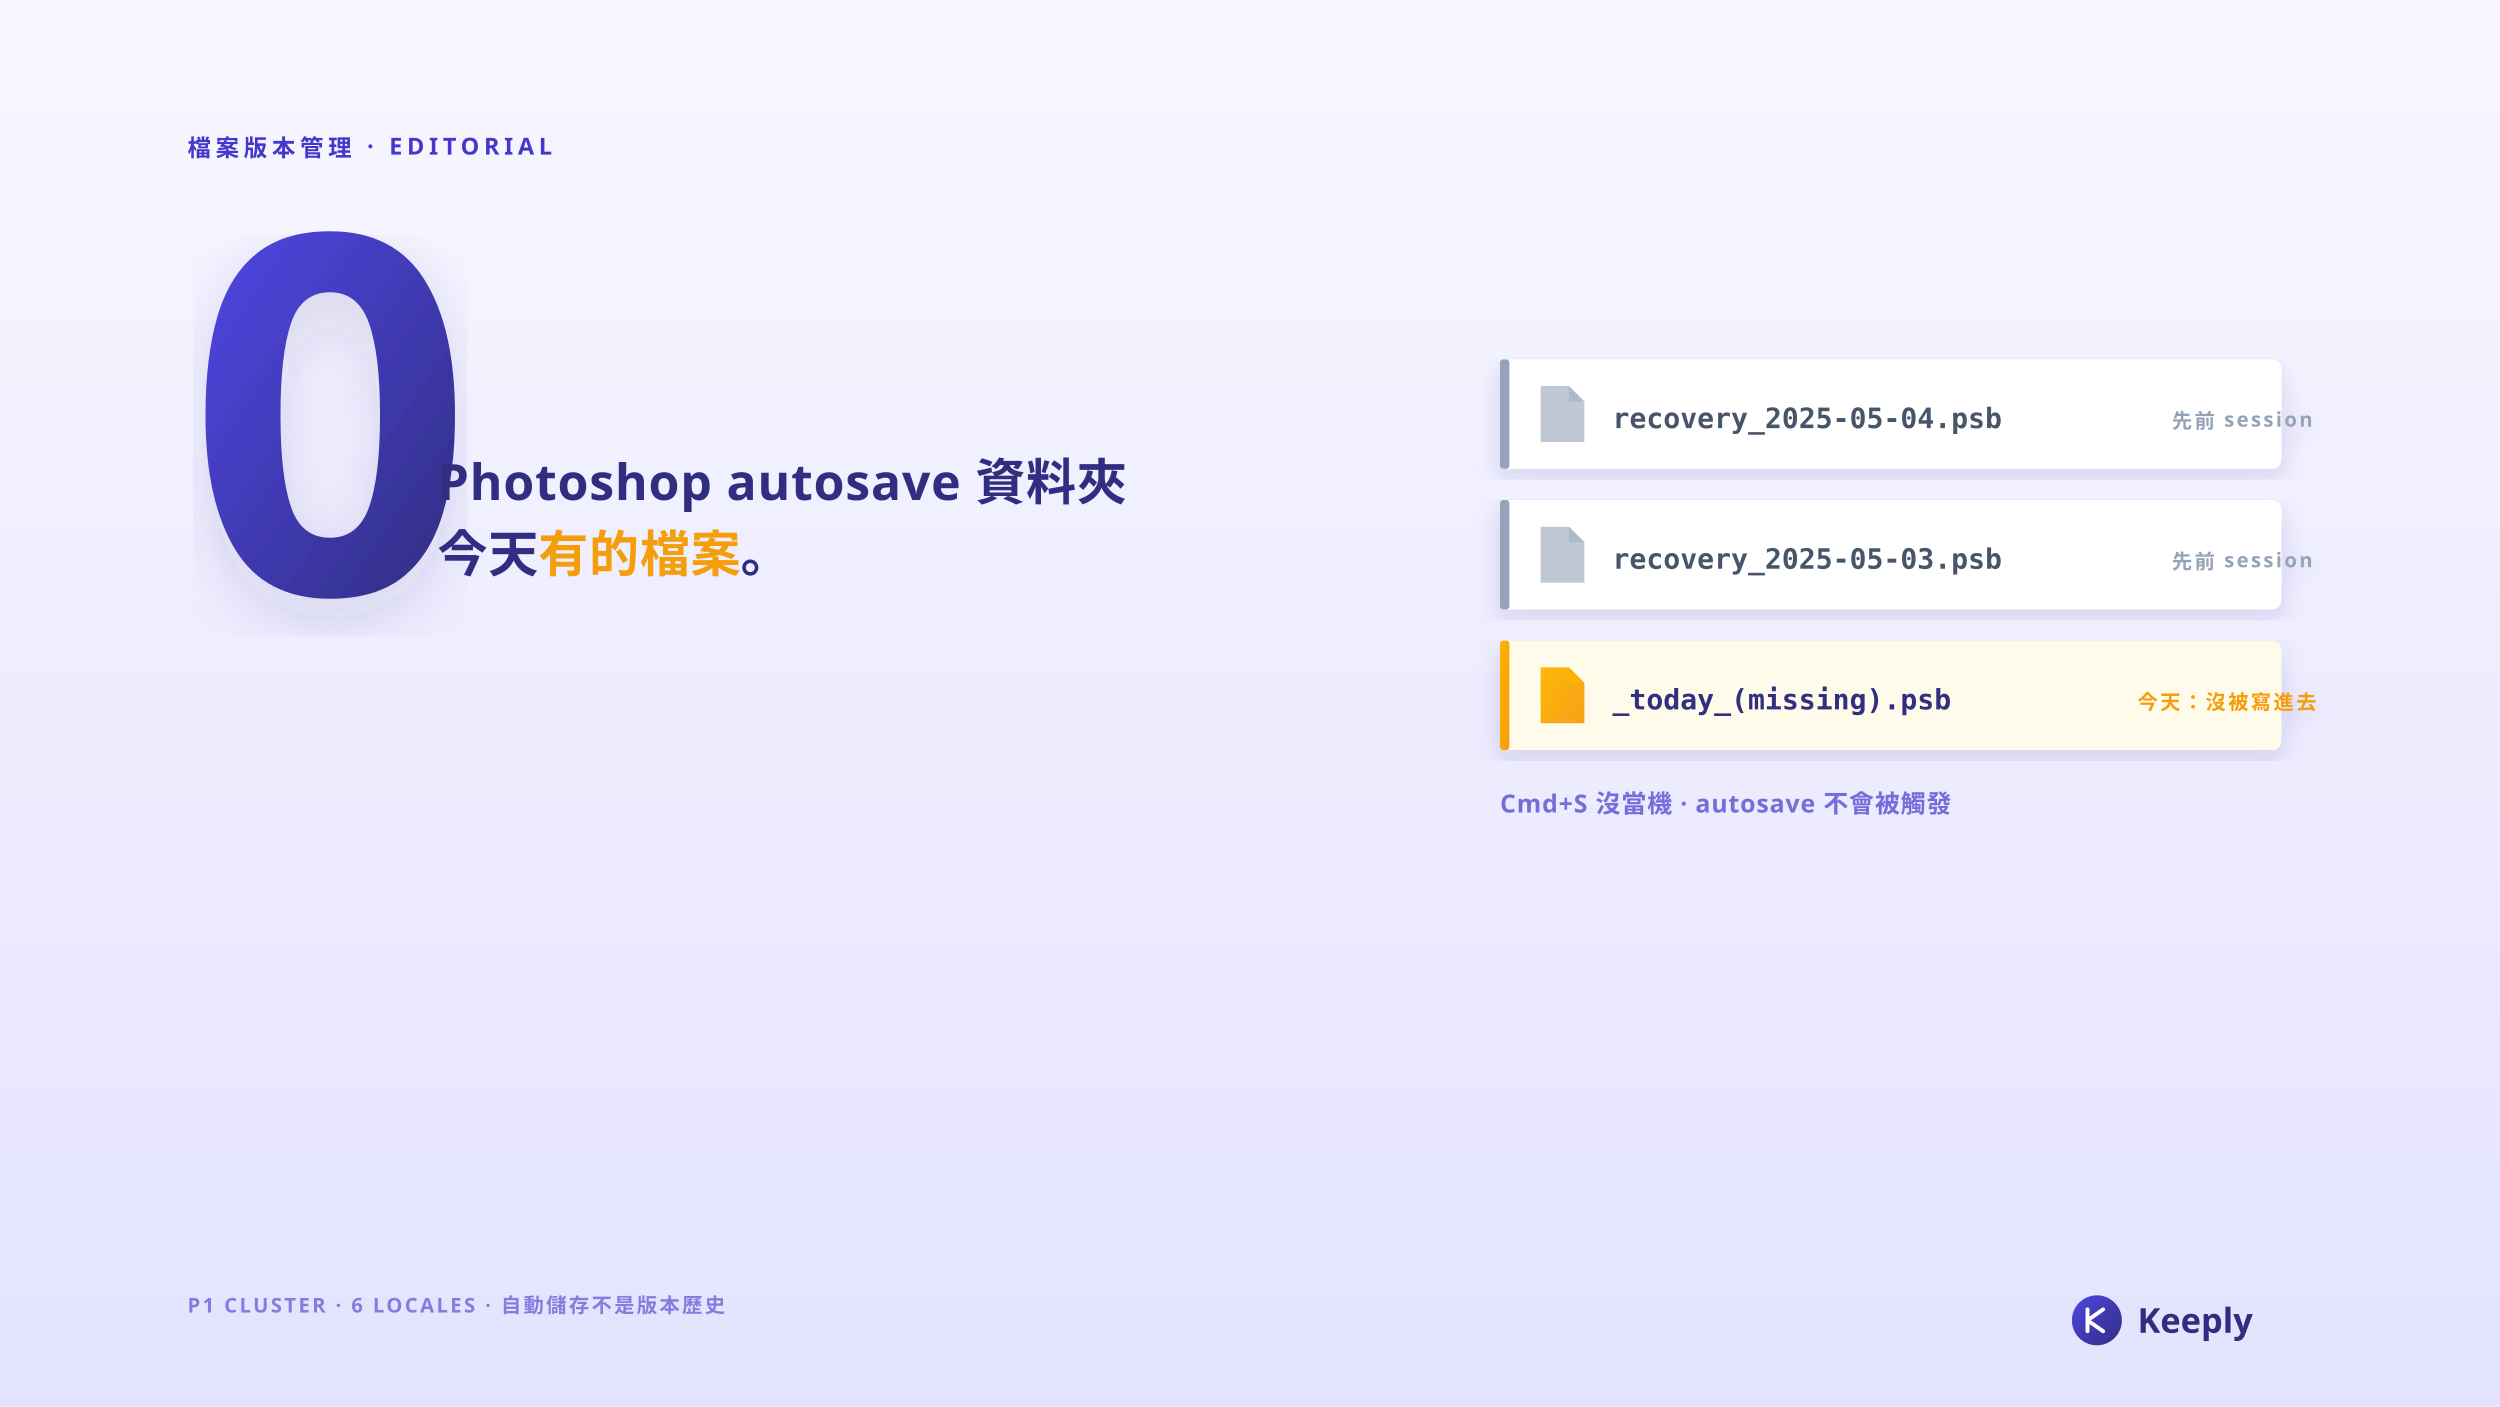
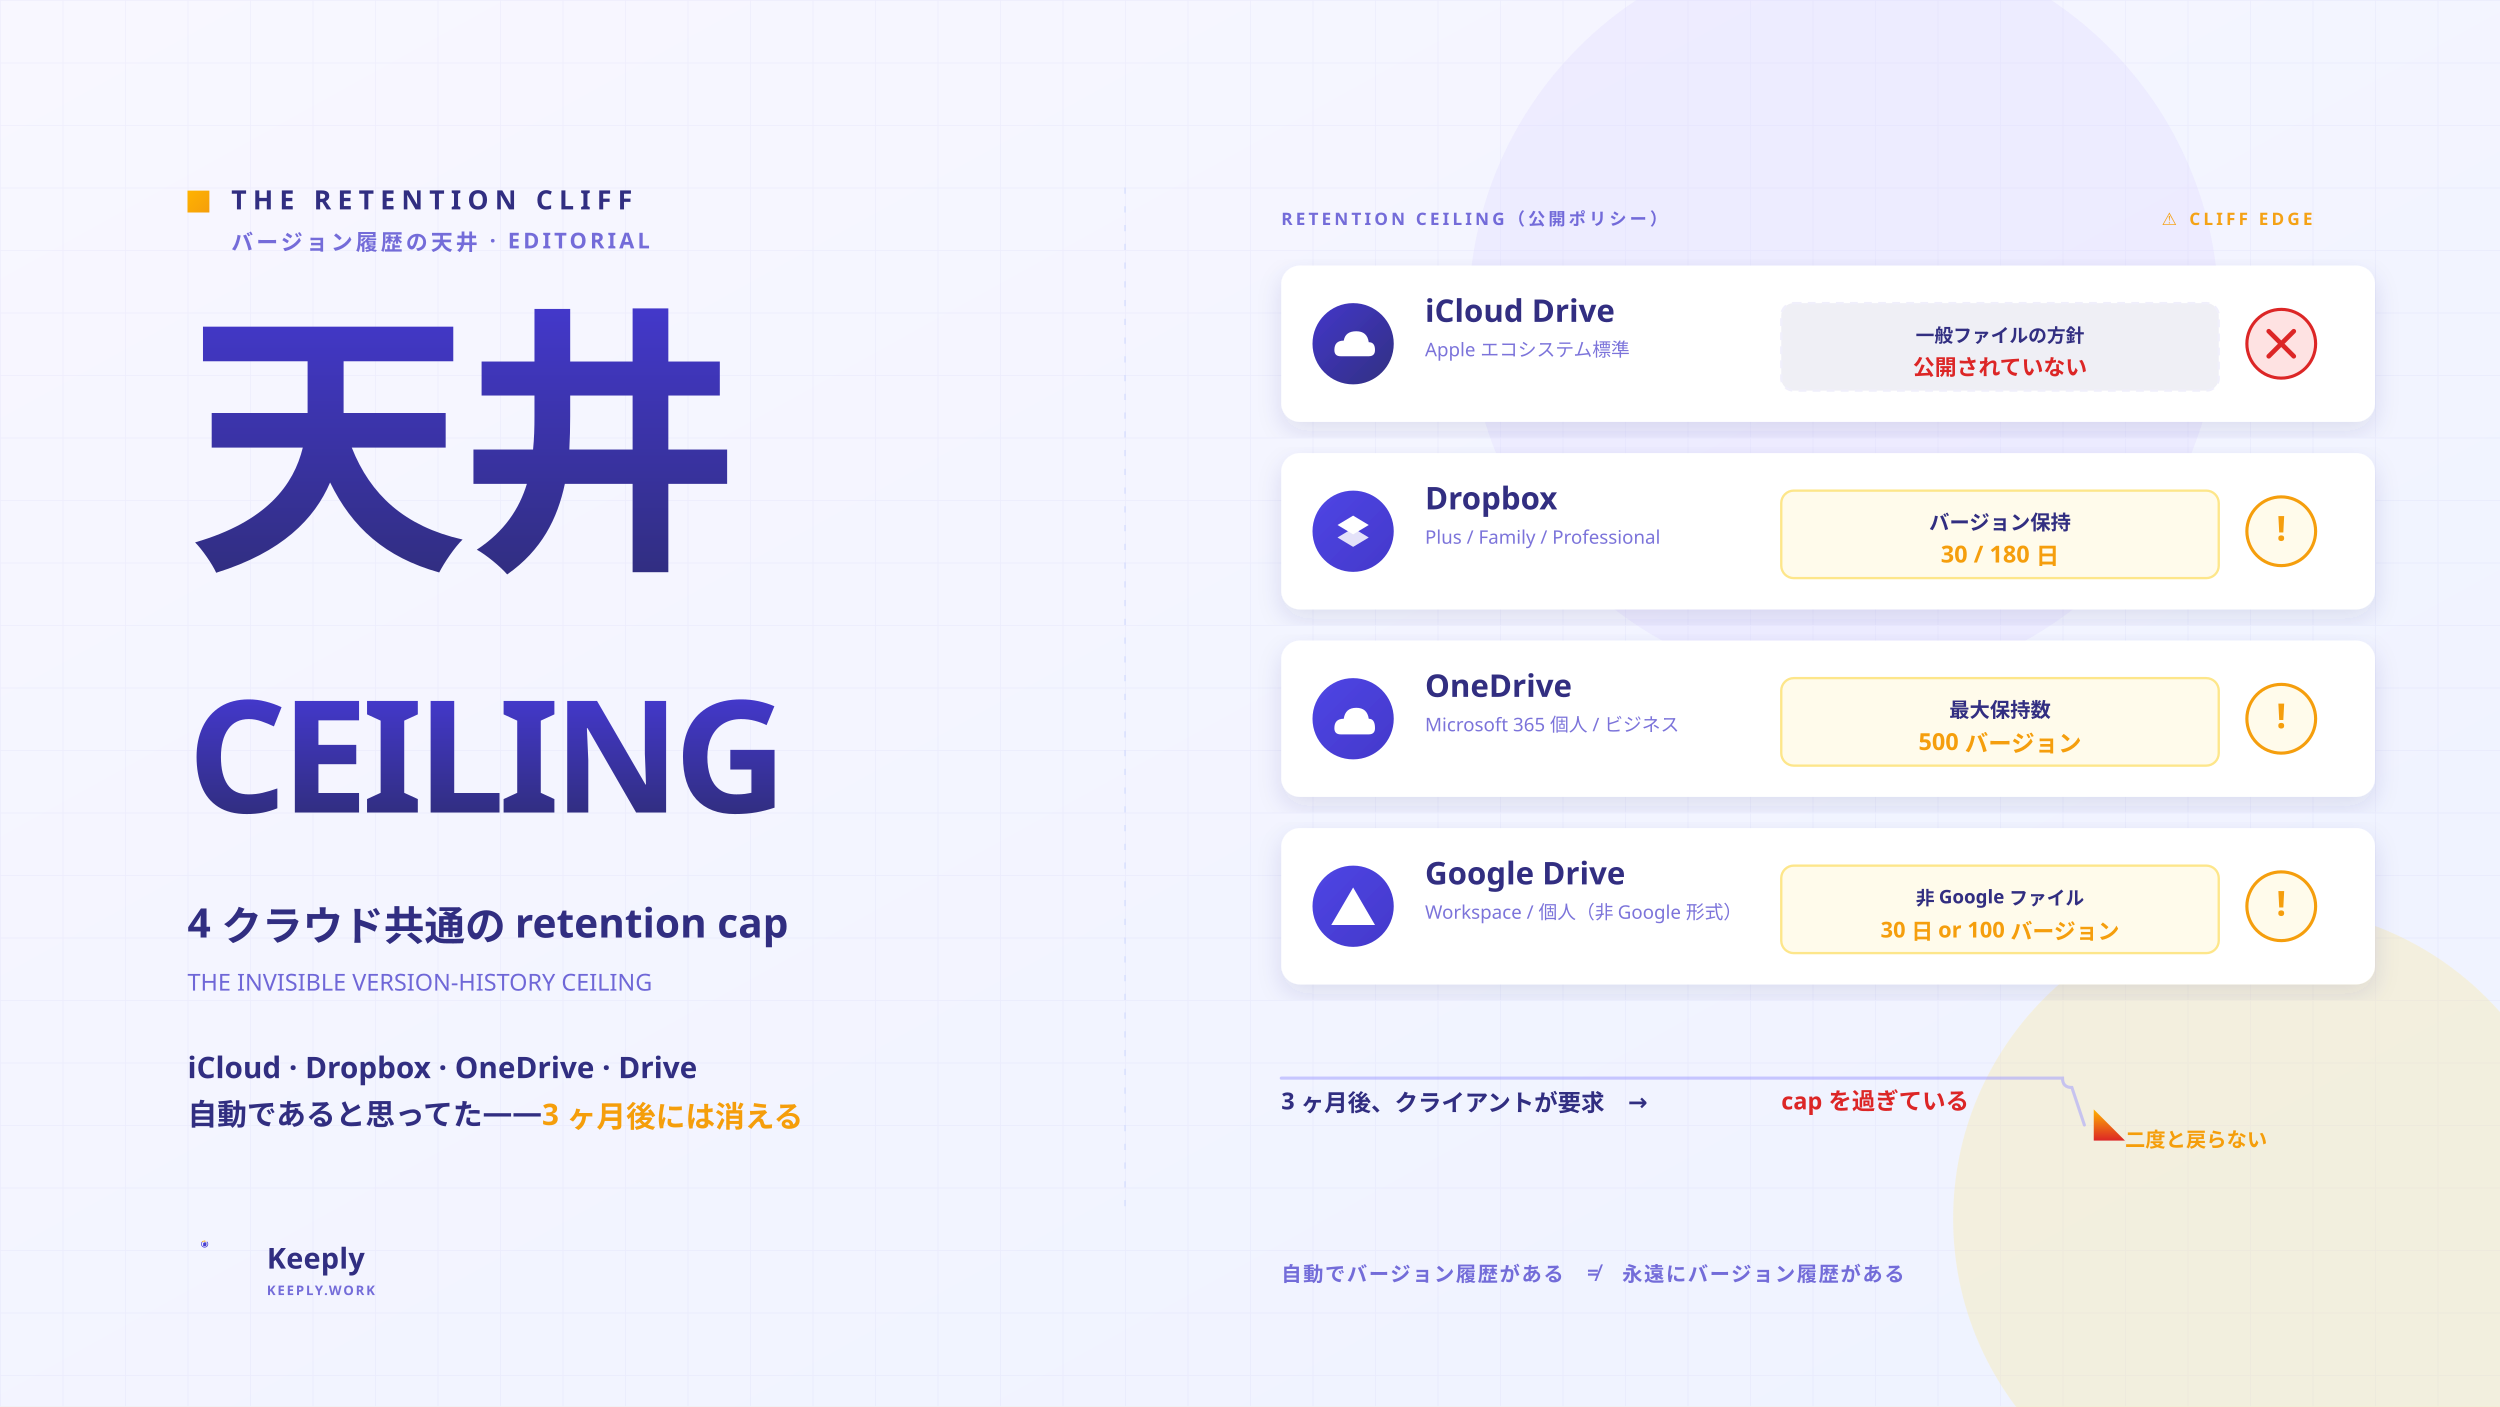
- <svg xmlns="http://www.w3.org/2000/svg" viewBox="0 0 1600 900" fill="none" font-family="'Noto Sans TC','PingFang TC','Microsoft JhengHei',system-ui,sans-serif">
+ <svg xmlns="http://www.w3.org/2000/svg" viewBox="0 0 1600 900" fill="none" font-family="'Noto Sans JP','Hiragino Sans','Yu Gothic','Meiryo',system-ui,sans-serif">
  <defs>
    <linearGradient id="grad-indigo" x1="0" y1="0" x2="1" y2="1">
      <stop offset="0" stop-color="#4F46E5" />
+       <stop offset="1" stop-color="#4338CA" />
+     </linearGradient>
+     <linearGradient id="grad-indigo-deep" x1="0" y1="0" x2="1" y2="1">
+       <stop offset="0" stop-color="#4338CA" />
      <stop offset="1" stop-color="#312E81" />
    </linearGradient>
    <linearGradient id="grad-amber" x1="0" y1="0" x2="1" y2="1">
      <stop offset="0" stop-color="#FFB300" />
      <stop offset="1" stop-color="#F59E0B" />
    </linearGradient>
-     <linearGradient id="grad-paper" x1="0" y1="0" x2="0" y2="1">
+     <linearGradient id="grad-paper" x1="0" y1="0" x2="1" y2="1">
      <stop offset="0" stop-color="#F8F7FF" />
-       <stop offset="1" stop-color="#E4E3FF" />
+       <stop offset="1" stop-color="#EEF2FF" />
    </linearGradient>
-     <symbol id="doc-icon-amber" viewBox="0 0 32 36">
-       <path d="M2 0 L20 0 L30 10 L30 36 L2 36 Z" fill="url(#grad-amber)" opacity="0.95" />
-       <path d="M20 0 L30 10 L20 10 Z" fill="#FFB300" opacity="0.7" />
-     </symbol>
-     <symbol id="doc-icon-gray" viewBox="0 0 32 36">
-       <path d="M2 0 L20 0 L30 10 L30 36 L2 36 Z" fill="#94A3B8" opacity="0.6" />
-       <path d="M20 0 L30 10 L20 10 Z" fill="#94A3B8" opacity="0.4" />
-     </symbol>
-     <symbol id="keeply-lockup" viewBox="0 0 200 50">
-       <circle cx="22" cy="25" r="16" fill="url(#grad-indigo)" />
-       <path d="M16 18 L16 32 M16 25 L26 18 M16 25 L26 32" stroke="white" stroke-width="2.5" fill="none" stroke-linecap="round" />
-       <text x="48" y="33" font-size="22" font-weight="800" fill="#312E81">Keeply</text>
-     </symbol>
+     <linearGradient id="grad-number" x1="0" y1="0" x2="0" y2="1">
+       <stop offset="0" stop-color="#4338CA" />
+       <stop offset="1" stop-color="#312E81" />
+     </linearGradient>
+     <linearGradient id="grad-cliff" x1="0" y1="0" x2="0" y2="1">
+       <stop offset="0" stop-color="#FFB300" />
+       <stop offset="1" stop-color="#DC2626" />
+     </linearGradient>
+     <pattern id="pat-grid" x="0" y="0" width="40" height="40" patternUnits="userSpaceOnUse">
+       <path d="M 40 0 L 0 0 0 40" fill="none" stroke="#4338CA" stroke-width="1" opacity="0.05" />
+     </pattern>
    <filter id="soft-shadow" x="-10%" y="-10%" width="120%" height="120%">
-       <feDropShadow dx="0" dy="6" stdDeviation="8" flood-color="#312E81" flood-opacity="0.15" />
-     </filter>
-     <filter id="hero-shadow" x="-5%" y="-5%" width="110%" height="115%">
-       <feDropShadow dx="0" dy="14" stdDeviation="20" flood-color="#312E81" flood-opacity="0.15" />
+       <feDropShadow dx="0" dy="6" stdDeviation="8" flood-color="#312E81" flood-opacity="0.12" />
    </filter>
  </defs>
+   <symbol id="keeply-mark" viewBox="0 0 512 512">
+     <path d="M396 129C429 159 448 200 448 255C448 363 360 451 252 451C145 451 58 368 56 263C55 206 75 158 111 123" stroke="url(#grad-indigo)" stroke-width="44" stroke-linecap="round" fill="none" />
+     <path d="M111 123C145 91 190 72 239 72C253 72 265 73 278 76" stroke="url(#grad-amber)" stroke-width="44" stroke-linecap="round" fill="none" />
+     <path d="M236 54L313 79L254 134L236 54Z" fill="url(#grad-amber)" />
+     <rect x="220" y="150" width="152" height="206" rx="32" fill="url(#grad-indigo-deep)" opacity="0.48" />
+     <rect x="192" y="167" width="152" height="206" rx="32" fill="url(#grad-indigo-deep)" opacity="0.72" />
+     <rect x="164" y="184" width="152" height="206" rx="32" fill="url(#grad-indigo)" />
+   </symbol>
+   <symbol id="keeply-lockup" viewBox="0 0 260 64">
+     <g transform="translate(0,4) scale(0.11)">
+       <use href="#keeply-mark" />
+     </g>
+     <text x="66" y="28" font-size="24" font-weight="800" fill="#312E81" font-family="system-ui,sans-serif" letter-spacing="0.2">Keeply</text>
+     <text x="66" y="50" font-size="11" font-weight="600" fill="#4338CA" opacity="0.72" font-family="system-ui,sans-serif" letter-spacing="1.5">KEEPLY.WORK</text>
+   </symbol>
  <rect width="1600" height="900" fill="url(#grad-paper)" />
-   <g transform="translate(120, 100)">
-     <text x="0" y="0" font-size="15" font-weight="700" fill="#4338CA" letter-spacing="3">檔案版本管理 · EDITORIAL</text>
+   <rect width="1600" height="900" fill="url(#pat-grid)" />
+   <circle cx="1450" cy="780" r="200" fill="#FDE68A" opacity="0.28" />
+   <circle cx="1180" cy="200" r="240" fill="#DDD6FE" opacity="0.30" />
+   <line x1="720" y1="120" x2="720" y2="780" stroke="#C7D2FE" stroke-width="1" opacity="0.55" stroke-dasharray="4 8" />
+   <g transform="translate(120, 120)">
+     <rect x="0" y="2" width="14" height="14" fill="url(#grad-amber)" />
+     <text x="28" y="14" font-size="17" font-weight="800" fill="#312E81" letter-spacing="4">THE RETENTION CLIFF</text>
+     <text x="28" y="40" font-size="14" font-weight="600" fill="#4338CA" opacity="0.72" letter-spacing="2">バージョン履歴の天井 · EDITORIAL</text>
  </g>
-   <g transform="translate(120, 380)" filter="url(#hero-shadow)">
-     <text x="0" y="0" font-size="320" font-weight="900" fill="url(#grad-indigo)" letter-spacing="-12">0</text>
+   <g transform="translate(120, 230)">
+     <text x="0" y="120" font-size="180" font-weight="900" fill="url(#grad-number)" letter-spacing="-6">天井</text>
+     <text x="0" y="290" font-size="100" font-weight="900" fill="url(#grad-number)" letter-spacing="-4">CEILING</text>
+     <path d="M0 320 L420 320" stroke="url(#grad-amber)" stroke-width="6" stroke-linecap="round" />
  </g>
-   <g transform="translate(280, 320)">
-     <text x="0" y="0" font-size="32" font-weight="800" fill="#312E81" letter-spacing="0.5">Photoshop autosave 資料夾</text>
-     <text x="0" y="46" font-size="32" font-weight="800" fill="#312E81" letter-spacing="0.5">今天<tspan fill="#F59E0B">有的檔案</tspan>。</text>
+   <g transform="translate(120, 600)">
+     <text x="0" y="0" font-size="26" font-weight="800" fill="#312E81">4 クラウド共通の retention cap</text>
+     <text x="0" y="34" font-size="15" font-weight="500" fill="#4338CA" opacity="0.75">THE INVISIBLE VERSION-HISTORY CEILING</text>
  </g>
-   <g transform="translate(960, 230)">
-     <g transform="translate(0, 0)" filter="url(#soft-shadow)">
-       <rect width="500" height="70" fill="#FFFFFF" rx="6" />
-       <rect x="0" y="0" width="6" height="70" fill="#94A3B8" rx="2" />
-       <use href="#doc-icon-gray" x="24" y="17" width="32" height="36" />
-       <text x="72" y="44" font-size="18" font-weight="700" fill="#475569" font-family="'JetBrains Mono','Fira Code',ui-monospace,monospace">recovery_2025-05-04.psb</text>
-       <text x="430" y="44" font-size="13" font-weight="700" fill="#94A3B8" letter-spacing="1.5">先前 session</text>
+   <g transform="translate(120, 690)">
+     <text x="0" y="0" font-size="19" font-weight="700" fill="#312E81">iCloud · Dropbox · OneDrive · Drive</text>
+     <text x="0" y="30" font-size="19" font-weight="700" fill="#312E81">自動であると思ってた——<tspan fill="#F59E0B">3 ヶ月後には消える</tspan>
+     </text>
+   </g>
+   <use href="#keeply-lockup" x="120" y="790" width="200" height="50" />
+   <g transform="translate(820, 130)">
+     <text x="0" y="14" font-size="11" font-weight="700" fill="#4338CA" opacity="0.72" letter-spacing="2">RETENTION CEILING（公開ポリシー）</text>
+     <text x="660" y="14" font-size="11" font-weight="700" fill="#F59E0B" opacity="0.95" letter-spacing="2" text-anchor="end">⚠️ CLIFF EDGE</text>
+   </g>
+   <g transform="translate(820, 170)" filter="url(#soft-shadow)">
+     <rect x="0" y="0" width="700" height="100" rx="12" fill="#ffffff" />
+     <g transform="translate(20, 24)">
+       <circle cx="26" cy="26" r="26" fill="url(#grad-indigo-deep)" />
+       <path d="M14 30 Q14 24 20 24 Q21 18 28 18 Q35 18 36 25 Q40 25 40 30 Q40 34 36 34 L18 34 Q14 34 14 30 Z" fill="#ffffff" />
    </g>
-     <g transform="translate(0, 90)" filter="url(#soft-shadow)">
-       <rect width="500" height="70" fill="#FFFFFF" rx="6" />
-       <rect x="0" y="0" width="6" height="70" fill="#94A3B8" rx="2" />
-       <use href="#doc-icon-gray" x="24" y="17" width="32" height="36" />
-       <text x="72" y="44" font-size="18" font-weight="700" fill="#475569" font-family="'JetBrains Mono','Fira Code',ui-monospace,monospace">recovery_2025-05-03.psb</text>
-       <text x="430" y="44" font-size="13" font-weight="700" fill="#94A3B8" letter-spacing="1.5">先前 session</text>
+     <text x="92" y="36" font-size="20" font-weight="800" fill="#312E81">iCloud Drive</text>
+     <text x="92" y="58" font-size="12" font-weight="500" fill="#4338CA" opacity="0.7">Apple エコシステム標準</text>
+     <g transform="translate(320, 24)">
+       <rect x="0" y="0" width="280" height="56" rx="8" fill="#312E81" opacity="0.08" stroke="#4338CA" stroke-width="1.5" stroke-dasharray="5 4" />
+       <text x="140" y="25" font-size="12" font-weight="700" fill="#312E81" text-anchor="middle">一般ファイルの方針</text>
+       <text x="140" y="46" font-size="14" font-weight="800" fill="#DC2626" text-anchor="middle">公開されていない</text>
    </g>
-     <g transform="translate(0, 180)" filter="url(#soft-shadow)">
-       <rect width="500" height="70" fill="#FFFBEB" rx="6" />
-       <rect x="0" y="0" width="6" height="70" fill="url(#grad-amber)" rx="2" />
-       <use href="#doc-icon-amber" x="24" y="17" width="32" height="36" />
-       <text x="72" y="44" font-size="18" font-weight="700" fill="#312E81" font-family="'JetBrains Mono','Fira Code',ui-monospace,monospace">_today_(missing).psb</text>
-       <text x="408" y="44" font-size="13" font-weight="700" fill="#F59E0B" letter-spacing="1.5">今天：沒被寫進去</text>
-     </g>
-     <g transform="translate(0, 290)">
-       <text x="0" y="0" font-size="16" font-weight="600" fill="#4338CA" opacity="0.7" letter-spacing="0.5">Cmd+S 沒當機 · autosave 不會被觸發</text>
+     <g transform="translate(640, 50)">
+       <circle cx="0" cy="0" r="22" fill="#FEE2E2" />
+       <circle cx="0" cy="0" r="22" fill="none" stroke="#DC2626" stroke-width="2" />
+       <path d="M-8 -8 L8 8 M8 -8 L-8 8" stroke="#DC2626" stroke-width="3" stroke-linecap="round" />
    </g>
  </g>
-   <g transform="translate(1320, 820)">
-     <use href="#keeply-lockup" width="200" height="50" />
+   <g transform="translate(820, 290)" filter="url(#soft-shadow)">
+     <rect x="0" y="0" width="700" height="100" rx="12" fill="#ffffff" />
+     <g transform="translate(20, 24)">
+       <circle cx="26" cy="26" r="26" fill="url(#grad-indigo)" />
+       <g fill="#ffffff">
+         <path d="M16 22 L26 28 L36 22 L26 16 Z" />
+         <path d="M16 30 L26 36 L36 30 L26 24 Z" opacity="0.85" />
+       </g>
+     </g>
+     <text x="92" y="36" font-size="20" font-weight="800" fill="#312E81">Dropbox</text>
+     <text x="92" y="58" font-size="12" font-weight="500" fill="#4338CA" opacity="0.7">Plus / Family / Professional</text>
+     <g transform="translate(320, 24)">
+       <rect x="0" y="0" width="280" height="56" rx="8" fill="#FFFBEB" stroke="#FDE68A" stroke-width="1.5" />
+       <text x="140" y="25" font-size="13" font-weight="700" fill="#312E81" text-anchor="middle">バージョン保持</text>
+       <text x="140" y="46" font-size="15" font-weight="800" fill="#F59E0B" text-anchor="middle">30 / 180 日</text>
+     </g>
+     <g transform="translate(640, 50)">
+       <circle cx="0" cy="0" r="22" fill="#FFFBEB" />
+       <circle cx="0" cy="0" r="22" fill="none" stroke="#F59E0B" stroke-width="2" />
+       <text x="0" y="6" font-size="22" font-weight="900" fill="#F59E0B" text-anchor="middle">!</text>
+     </g>
  </g>
-   <g transform="translate(120, 840)">
-     <text x="0" y="0" font-size="13" font-weight="600" fill="#4338CA" opacity="0.6" letter-spacing="1.5">P1 CLUSTER · 6 LOCALES · 自動儲存不是版本歷史</text>
+   <g transform="translate(820, 410)" filter="url(#soft-shadow)">
+     <rect x="0" y="0" width="700" height="100" rx="12" fill="#ffffff" />
+     <g transform="translate(20, 24)">
+       <circle cx="26" cy="26" r="26" fill="url(#grad-indigo)" />
+       <path d="M14 32 Q14 26 20 26 Q21 19 28 19 Q35 19 36 26 Q40 26 40 32 Q40 36 36 36 L18 36 Q14 36 14 32 Z" fill="#ffffff" />
+     </g>
+     <text x="92" y="36" font-size="20" font-weight="800" fill="#312E81">OneDrive</text>
+     <text x="92" y="58" font-size="12" font-weight="500" fill="#4338CA" opacity="0.7">Microsoft 365 個人 / ビジネス</text>
+     <g transform="translate(320, 24)">
+       <rect x="0" y="0" width="280" height="56" rx="8" fill="#FFFBEB" stroke="#FDE68A" stroke-width="1.5" />
+       <text x="140" y="25" font-size="13" font-weight="700" fill="#312E81" text-anchor="middle">最大保持数</text>
+       <text x="140" y="46" font-size="15" font-weight="800" fill="#F59E0B" text-anchor="middle">500 バージョン</text>
+     </g>
+     <g transform="translate(640, 50)">
+       <circle cx="0" cy="0" r="22" fill="#FFFBEB" />
+       <circle cx="0" cy="0" r="22" fill="none" stroke="#F59E0B" stroke-width="2" />
+       <text x="0" y="6" font-size="22" font-weight="900" fill="#F59E0B" text-anchor="middle">!</text>
+     </g>
+   </g>
+   <g transform="translate(820, 530)" filter="url(#soft-shadow)">
+     <rect x="0" y="0" width="700" height="100" rx="12" fill="#ffffff" />
+     <g transform="translate(20, 24)">
+       <circle cx="26" cy="26" r="26" fill="url(#grad-indigo)" />
+       <path d="M26 14 L40 38 L12 38 Z" fill="#ffffff" />
+     </g>
+     <text x="92" y="36" font-size="20" font-weight="800" fill="#312E81">Google Drive</text>
+     <text x="92" y="58" font-size="12" font-weight="500" fill="#4338CA" opacity="0.7">Workspace / 個人（非 Google 形式）</text>
+     <g transform="translate(320, 24)">
+       <rect x="0" y="0" width="280" height="56" rx="8" fill="#FFFBEB" stroke="#FDE68A" stroke-width="1.5" />
+       <text x="140" y="25" font-size="12" font-weight="700" fill="#312E81" text-anchor="middle">非 Google ファイル</text>
+       <text x="140" y="46" font-size="14" font-weight="800" fill="#F59E0B" text-anchor="middle">30 日 or 100 バージョン</text>
+     </g>
+     <g transform="translate(640, 50)">
+       <circle cx="0" cy="0" r="22" fill="#FFFBEB" />
+       <circle cx="0" cy="0" r="22" fill="none" stroke="#F59E0B" stroke-width="2" />
+       <text x="0" y="6" font-size="22" font-weight="900" fill="#F59E0B" text-anchor="middle">!</text>
+     </g>
+   </g>
+   <g transform="translate(820, 660)">
+     <path d="M0 30 L500 30 L500 30 Q500 36 506 36 L514 60" stroke="#9C98FF" stroke-width="2" fill="none" stroke-linecap="round" opacity="0.5" />
+     <path d="M520 50 L540 70 L520 70 Z" fill="url(#grad-cliff)" />
+     <text x="0" y="50" font-size="15" font-weight="800" fill="#312E81">3 ヶ月後、クライアントが要求　→</text>
+     <text x="320" y="50" font-size="15" font-weight="800" fill="#DC2626">cap を過ぎている</text>
+     <text x="540" y="74" font-size="13" font-weight="700" fill="#F59E0B">二度と戻らない</text>
+   </g>
+   <g transform="translate(820, 820)">
+     <text x="0" y="0" font-size="13" font-weight="600" fill="#4338CA" opacity="0.72" letter-spacing="1">自動でバージョン履歴がある　≠　永遠にバージョン履歴がある</text>
  </g>
</svg>
